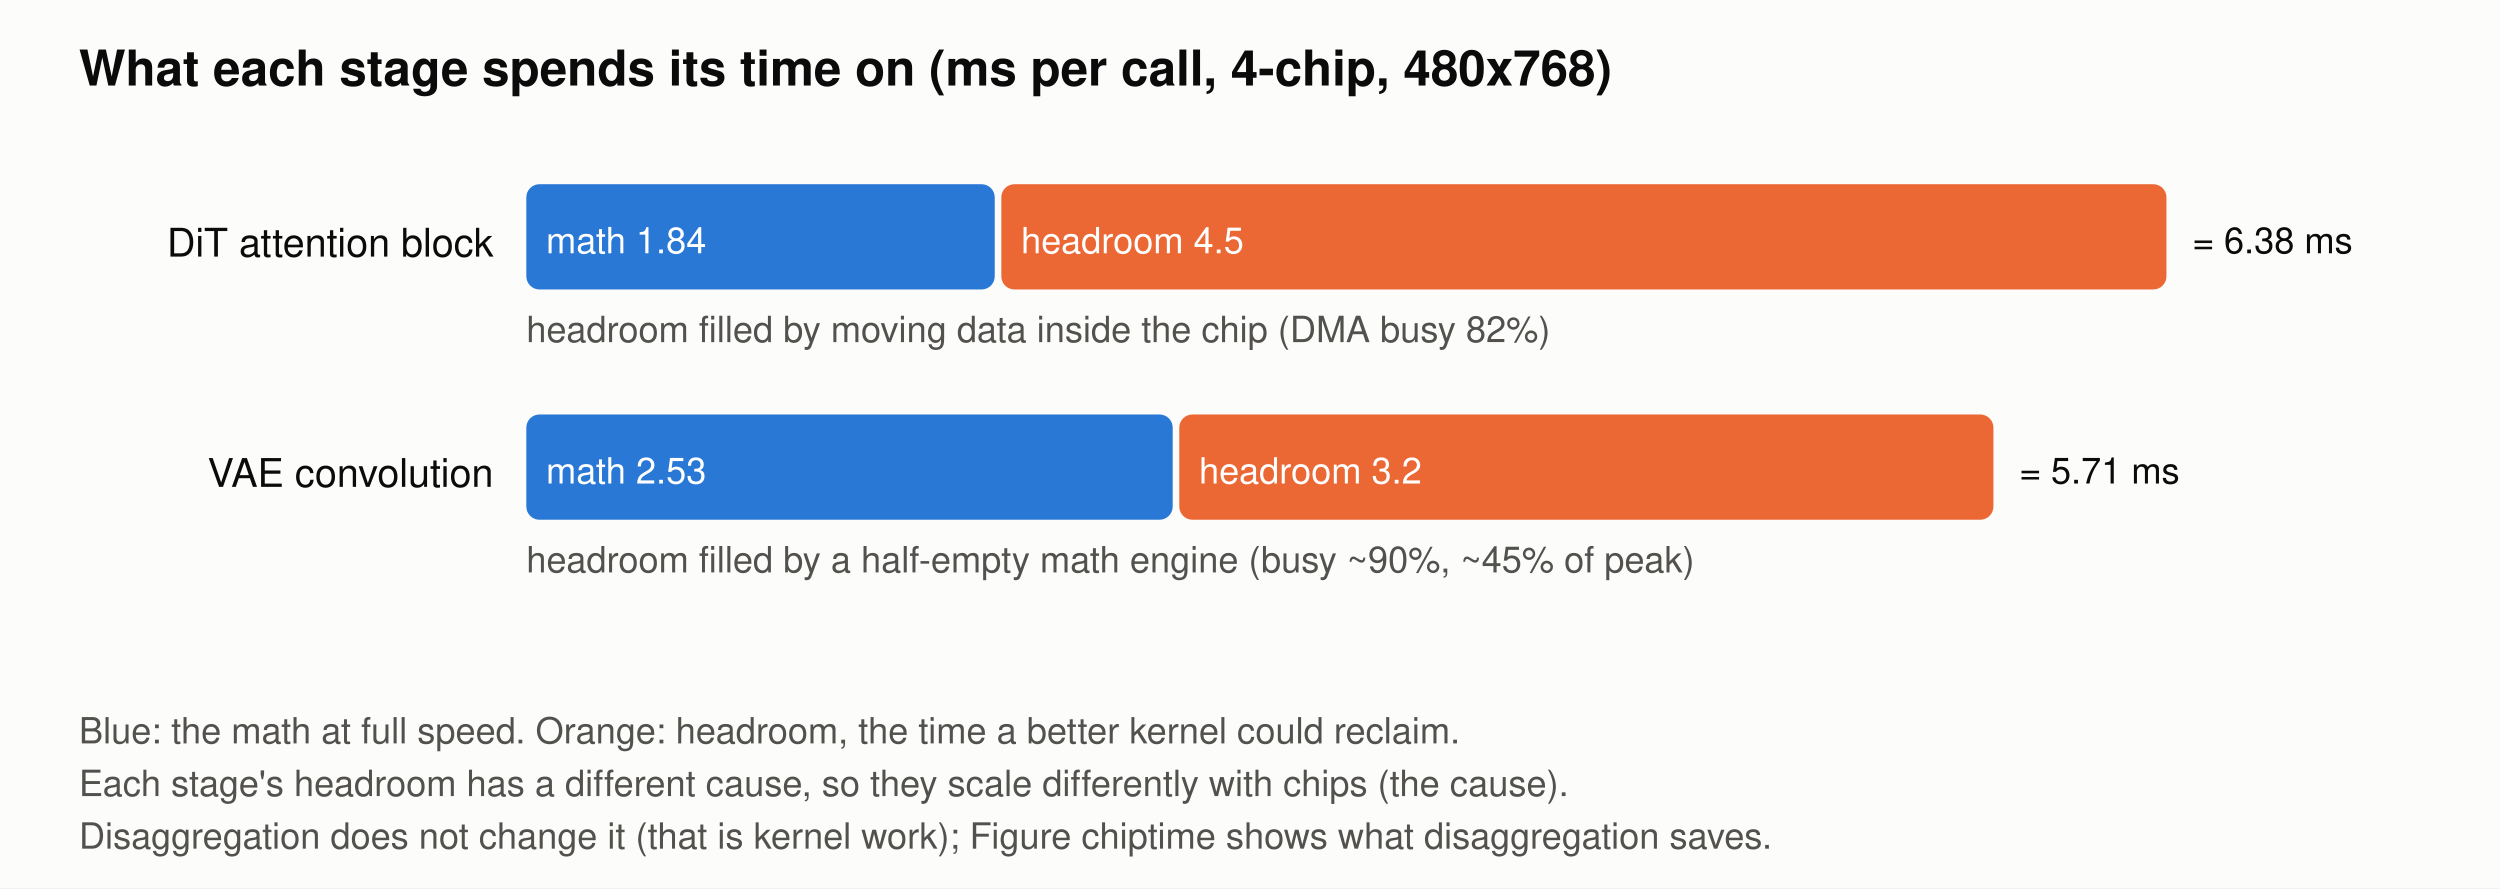
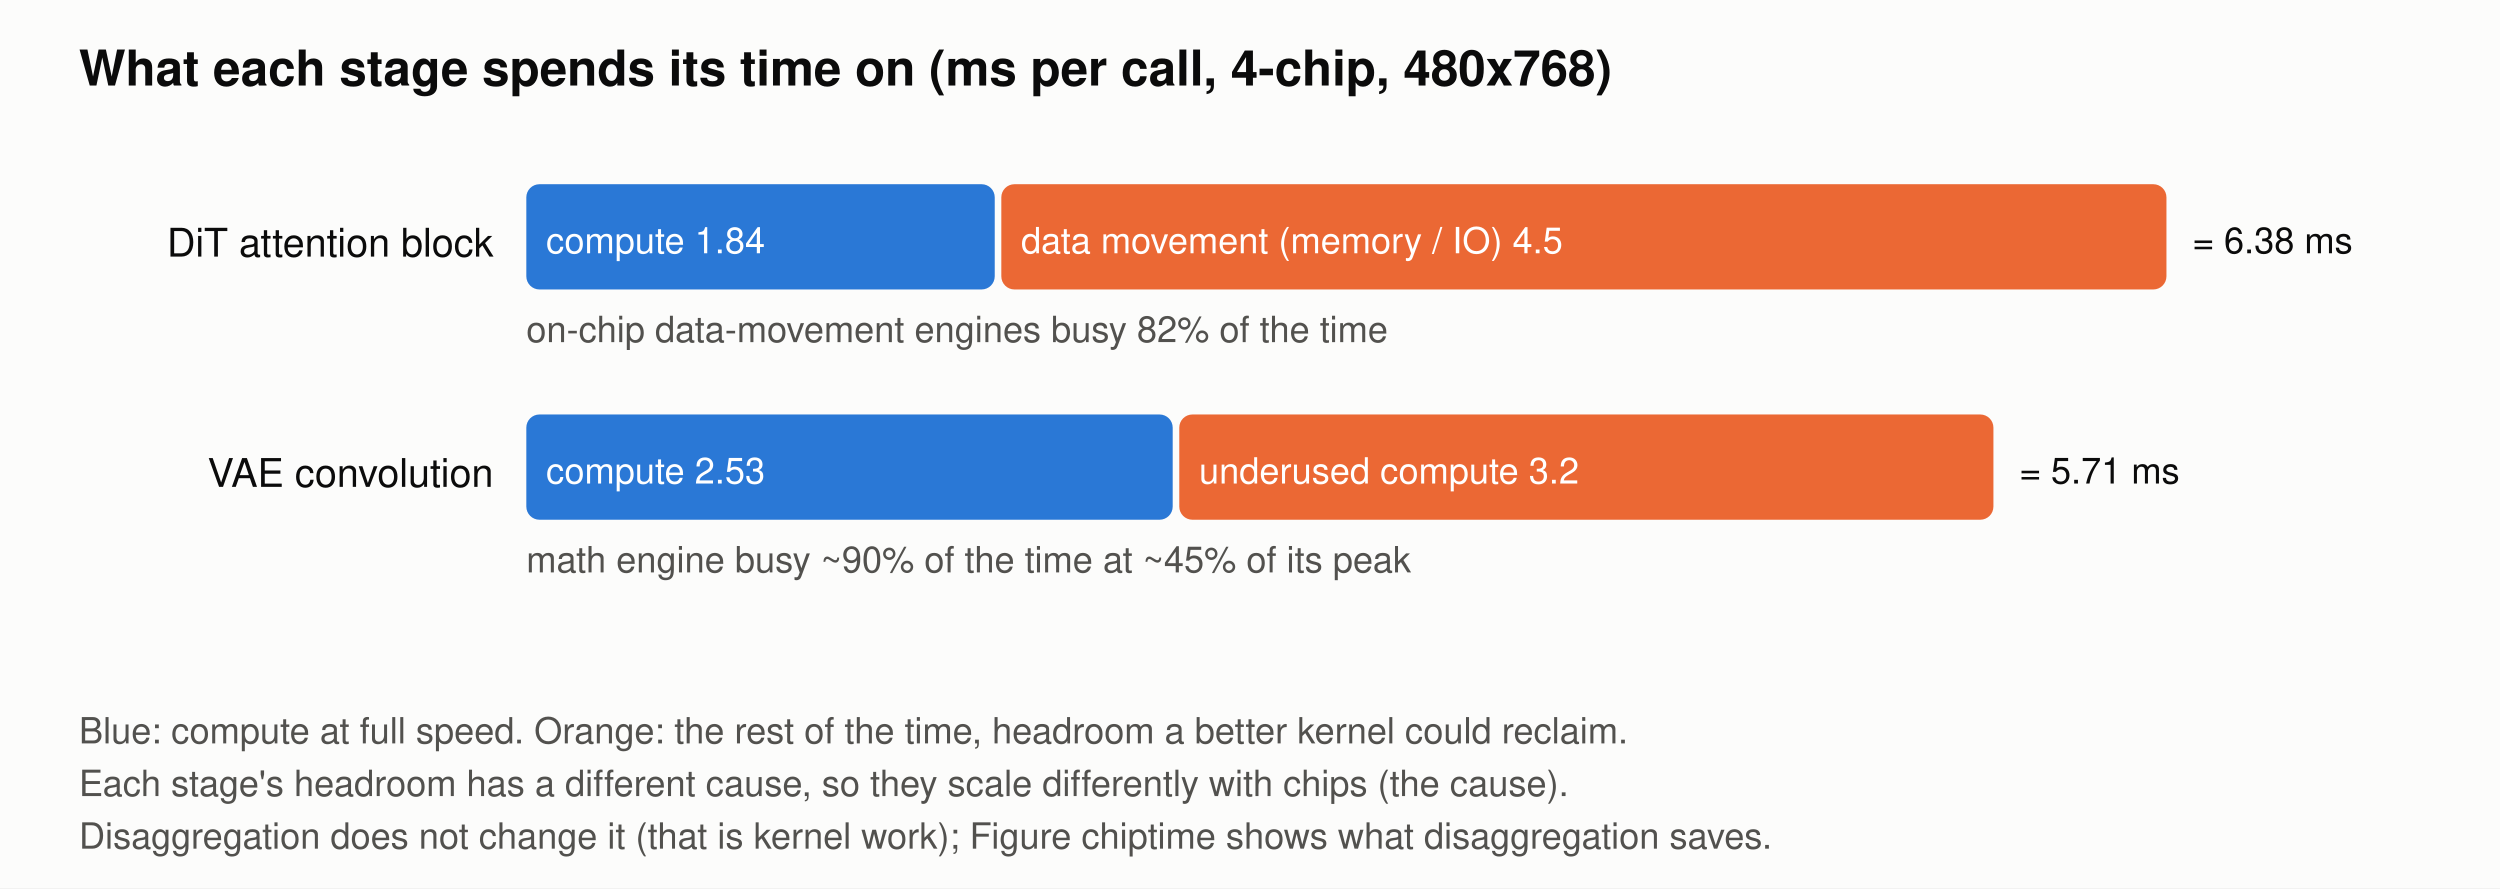
<svg xmlns="http://www.w3.org/2000/svg" width="760" height="270" viewBox="0 0 760 270" font-family="Helvetica, Arial, sans-serif">
  <rect width="760" height="270" fill="#fcfcfb" />
  <text x="24" y="26" font-size="15" font-weight="600" fill="#0b0b0b">What each stage spends its time on (ms per call, 4-chip, 480x768)</text>
  <text x="150" y="78" font-size="12" text-anchor="end" fill="#0b0b0b">DiT attention block</text>
  <rect x="160" y="56" width="142.4" height="32" rx="4" fill="#2a78d6" />
-   <text x="166" y="77" font-size="11" fill="#ffffff">math 1.84</text>
+   <text x="166" y="77" font-size="11" fill="#ffffff">compute 1.84</text>
  <rect x="304.4" y="56" width="354.2" height="32" rx="4" fill="#eb6834" />
-   <text x="310.4" y="77" font-size="11" fill="#ffffff">headroom 4.5</text>
+   <text x="310.4" y="77" font-size="11" fill="#ffffff">data movement (memory / IO) 4.5</text>
  <text x="666.6" y="77" font-size="11" fill="#0b0b0b">= 6.38 ms</text>
-   <text x="160" y="104" font-size="11" fill="#52514e">headroom filled by moving data inside the chip (DMA busy 82%)</text>
+   <text x="160" y="104" font-size="11" fill="#52514e">on-chip data-movement engines busy 82% of the time</text>
  <text x="150" y="148" font-size="12" text-anchor="end" fill="#0b0b0b">VAE convolution</text>
  <rect x="160" y="126" width="196.5" height="32" rx="4" fill="#2a78d6" />
-   <text x="166" y="147" font-size="11" fill="#ffffff">math 2.53</text>
+   <text x="166" y="147" font-size="11" fill="#ffffff">compute 2.53</text>
  <rect x="358.5" y="126" width="247.5" height="32" rx="4" fill="#eb6834" />
-   <text x="364.5" y="147" font-size="11" fill="#ffffff">headroom 3.2</text>
+   <text x="364.5" y="147" font-size="11" fill="#ffffff">underused compute 3.2</text>
  <text x="614.0" y="147" font-size="11" fill="#0b0b0b">= 5.71 ms</text>
-   <text x="160" y="174" font-size="11" fill="#52514e">headroom filled by a half-empty math engine (busy ~90%, ~45% of peak)</text>
-   <text x="24" y="226" font-size="11" fill="#52514e">Blue: the math at full speed. Orange: headroom, the time a better kernel could reclaim.</text>
+   <text x="160" y="174" font-size="11" fill="#52514e">math engine busy ~90% of the time at ~45% of its peak</text>
+   <text x="24" y="226" font-size="11" fill="#52514e">Blue: compute at full speed. Orange: the rest of the time, headroom a better kernel could reclaim.</text>
  <text x="24" y="242" font-size="11" fill="#52514e">Each stage's headroom has a different cause, so they scale differently with chips (the cause).</text>
  <text x="24" y="258" font-size="11" fill="#52514e">Disaggregation does not change it (that is kernel work); Figure chiptime shows what disaggregation saves.</text>
</svg>
